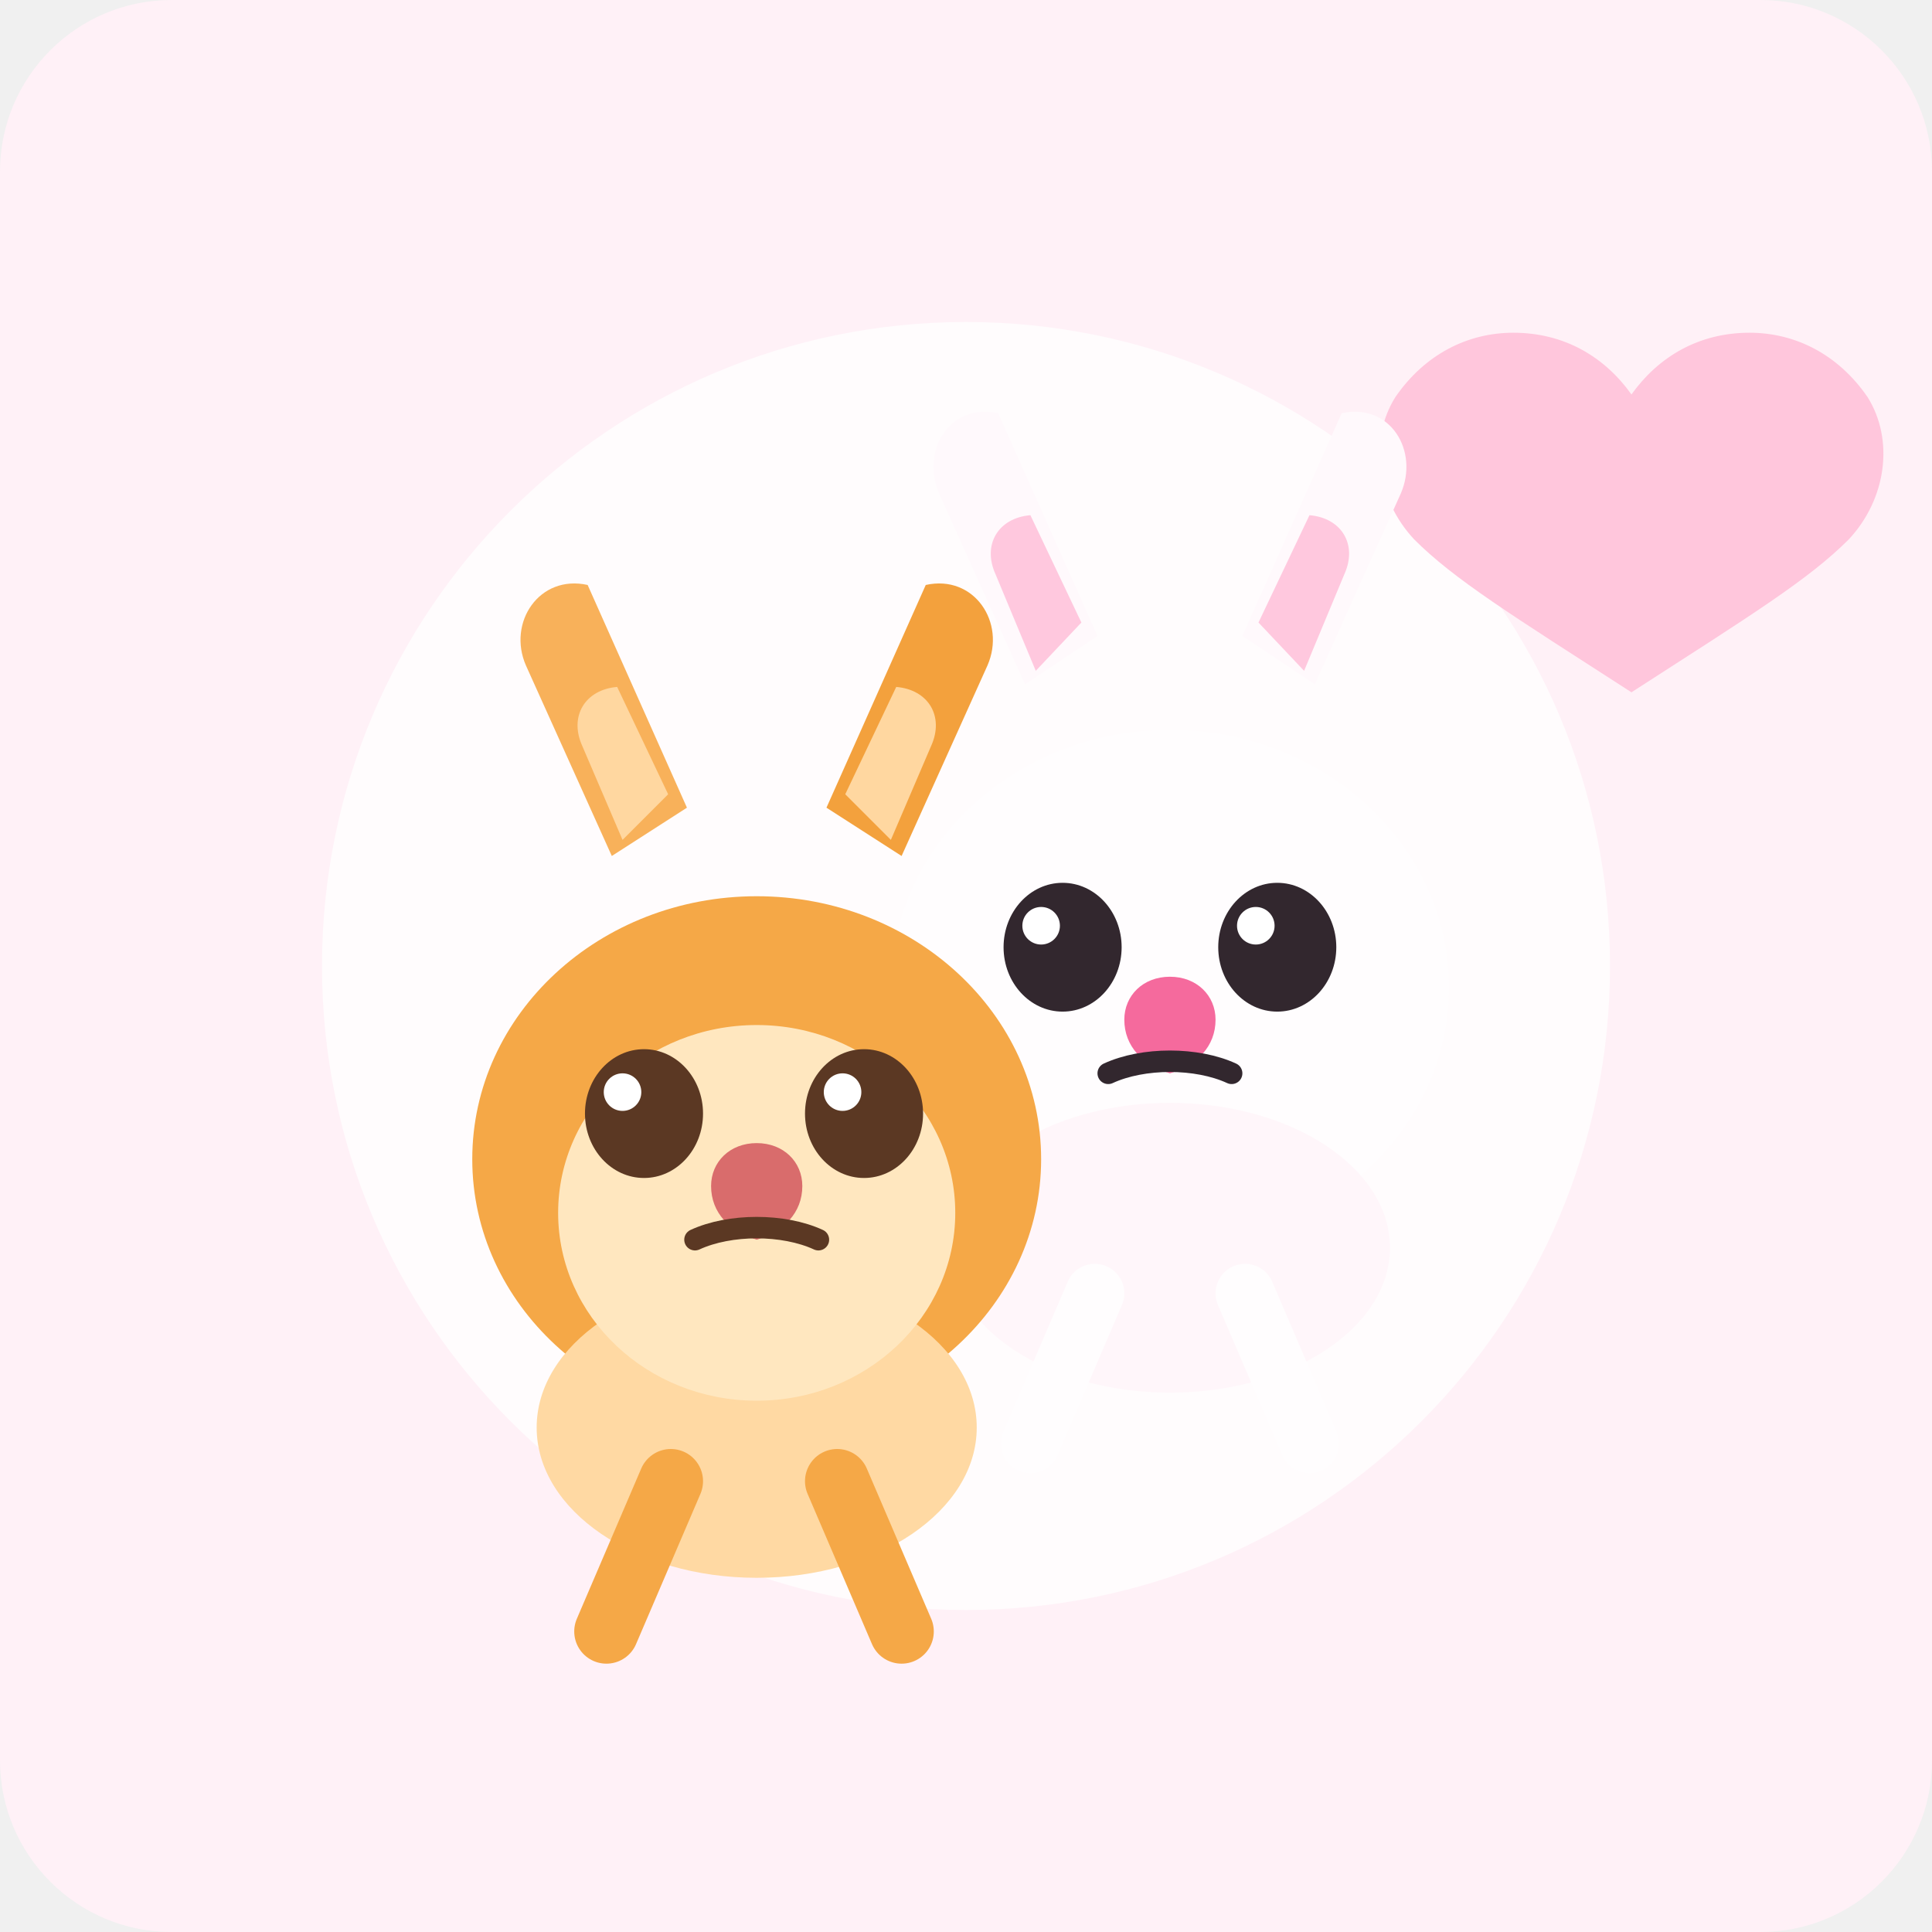
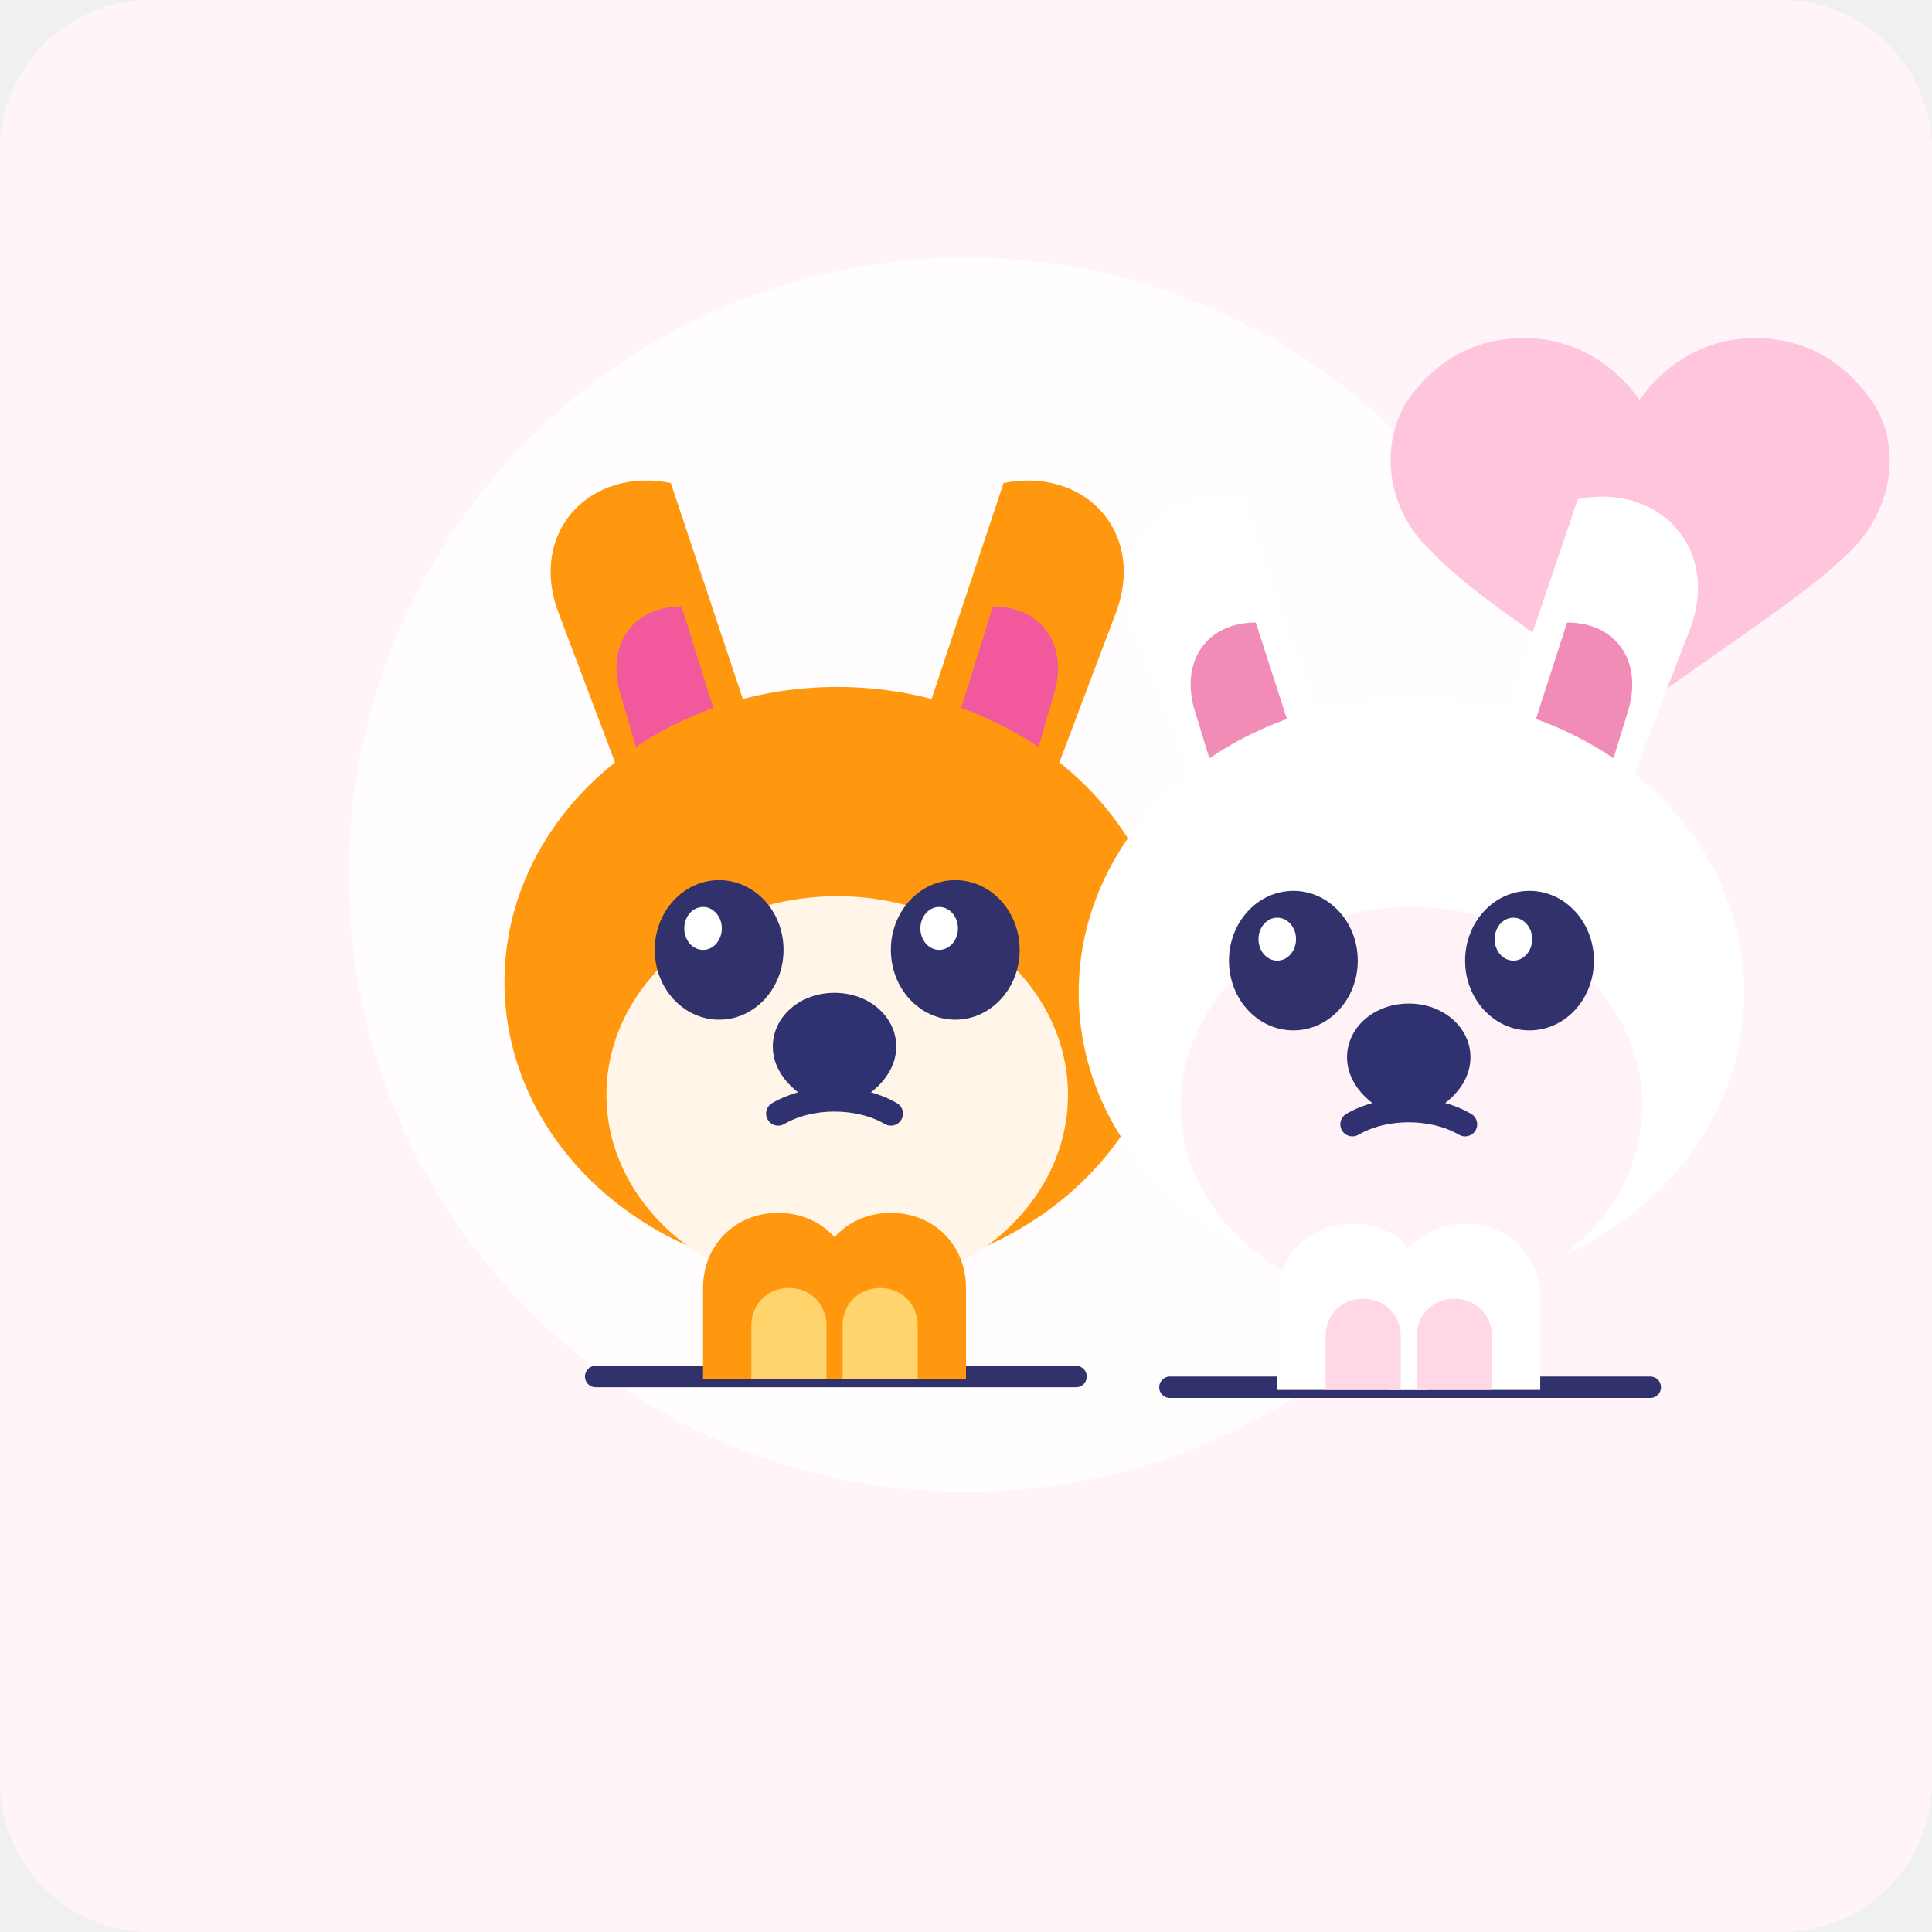
<svg xmlns="http://www.w3.org/2000/svg" width="720" height="720" viewBox="0 0 720 720" fill="none">
-   <rect width="720" height="720" rx="64" fill="#FFF1F7" />
-   <circle cx="360" cy="360" r="240" fill="#FFFFFF" fill-opacity="0.76" />
-   <path d="M520 148C531 132 547 124 564 124C583 124 598 133 608 147C618 133 633 124 652 124C669 124 685 132 696 148C706 164 703 186 689 201C674 216 653 229 608 258C563 229 542 216 527 201C513 186 510 164 520 148Z" fill="#FFC6DC" />
-   <g transform="translate(102 122)">
-     <g transform="translate(206 34)">
-       <path d="M74 99L42 28C35 12 46 -6 64 -2L101 81L74 99Z" fill="#FFF9FC" />
-       <path d="M182 99L214 28C221 12 210 -6 192 -2L155 81L182 99Z" fill="#FFF9FC" />
-       <path d="M78 94L63 58C58 47 64 37 76 36L95 76L78 94Z" fill="#FFC8DE" />
-       <path d="M178 94L193 58C198 47 192 37 180 36L161 76L178 94Z" fill="#FFC8DE" />
-       <ellipse cx="128" cy="212" rx="104" ry="96" fill="#FFFDFE" />
-       <ellipse cx="128" cy="309" rx="82" ry="54" fill="#FFF6FA" />
-       <ellipse cx="88" cy="197" rx="22" ry="24" fill="#32272E" />
-       <ellipse cx="168" cy="197" rx="22" ry="24" fill="#32272E" />
-       <circle cx="80" cy="189" r="7" fill="white" />
-       <circle cx="160" cy="189" r="7" fill="white" />
-       <path d="M128 208C138 208 145 215 145 224C145 234 138 241 128 244C118 241 111 234 111 224C111 215 118 208 128 208Z" fill="#F56A9D" />
-       <path d="M105 244C118 238 138 238 151 244" stroke="#32272E" stroke-width="8" stroke-linecap="round" />
-       <path d="M100 326L76 382" stroke="#FFFDFE" stroke-width="22" stroke-linecap="round" />
-       <path d="M156 326L180 382" stroke="#FFFDFE" stroke-width="22" stroke-linecap="round" />
+   <rect width="720" height="720" rx="56" fill="#FFF5F8" />
+   <circle cx="360" cy="326" r="230" fill="#FFFFFF" fill-opacity="0.76" />
+   <path d="M524 150C535 134 550 126 568 126C586 126 601 135 611 149C621 135 636 126 654 126C672 126 687 134 698 150C709 167 705 190 690 205C674 221 651 235 611 264C571 235 548 221 533 205C517 190 514 167 524 150Z" fill="#FFC5DD" />
+   <g transform="translate(86 94)">
+     <g transform="translate(34 56)">
+       <path d="M122 168L88 78C77 48 100 24 130 30L170 150L122 168Z" fill="#FF980F" />
+       <path d="M262 168L296 78C307 48 284 24 254 30L214 150L262 168Z" fill="#FF980F" />
+       <path d="M126 159L111 108C106 90 116 76 134 76L154 140L126 159Z" fill="#F2599D" />
+       <path d="M258 159L273 108C278 90 268 76 250 76L230 140L258 159Z" fill="#F2599D" />
+       <ellipse cx="192" cy="216" rx="124" ry="110" fill="#FF980F" />
+       <ellipse cx="192" cy="258" rx="86" ry="74" fill="#FFF5E9" />
+       <ellipse cx="148" cy="204" rx="24" ry="26" fill="#31316C" />
+       <ellipse cx="236" cy="204" rx="24" ry="26" fill="#31316C" />
+       <ellipse cx="142" cy="196" rx="7" ry="8" fill="white" />
+       <ellipse cx="230" cy="196" rx="7" ry="8" fill="white" />
+       <path d="M191 220C204 220 214 229 214 240C214 251 204 260 191 264C178 260 168 251 168 240C168 229 178 220 191 220Z" fill="#2F3170" />
+       <path d="M170 265C182 258 200 258 212 265" stroke="#2F3170" stroke-width="9" stroke-linecap="round" />
+       <path d="M102 363H281" stroke="#31316C" stroke-width="8" stroke-linecap="round" />
+       <path d="M142 330C142 314 154 302 170 302C186 302 198 314 198 330V364H142V330Z" fill="#FF980F" />
+       <path d="M184 330C184 314 196 302 212 302C228 302 240 314 240 330V364H184V330Z" fill="#FF980F" />
+       <path d="M160 344C160 336 166 330 174 330C182 330 188 336 188 344V364H160V344Z" fill="#FFD46D" />
+       <path d="M194 344C194 336 200 330 208 330C216 330 222 336 222 344V364H194V344Z" fill="#FFD46D" />
    </g>
-     <g transform="translate(50 96)">
-       <path d="M76 101L44 30C37 14 49 -4 67 0L104 83L76 101Z" fill="#F8B15A" />
-       <path d="M184 101L216 30C223 14 211 -4 193 0L156 83L184 101Z" fill="#F3A13D" />
-       <path d="M80 95L65 60C60 49 66 39 78 38L97 78L80 95Z" fill="#FFD7A0" />
-       <path d="M180 95L195 60C200 49 194 39 182 38L163 78L180 95Z" fill="#FFD7A0" />
-       <ellipse cx="130" cy="214" rx="106" ry="98" fill="#F5A847" />
-       <ellipse cx="130" cy="314" rx="82" ry="56" fill="#FFD9A3" />
-       <ellipse cx="130" cy="234" rx="74" ry="70" fill="#FFE7BF" />
-       <ellipse cx="88" cy="197" rx="22" ry="24" fill="#5B3823" />
-       <ellipse cx="170" cy="197" rx="22" ry="24" fill="#5B3823" />
-       <circle cx="80" cy="189" r="7" fill="white" />
-       <circle cx="162" cy="189" r="7" fill="white" />
-       <path d="M130 208C140 208 147 215 147 224C147 234 140 241 130 244C120 241 113 234 113 224C113 215 120 208 130 208Z" fill="#D96C6C" />
-       <path d="M107 244C120 238 140 238 153 244" stroke="#5B3823" stroke-width="8" stroke-linecap="round" />
-       <path d="M98 334L74 390" stroke="#F5A847" stroke-width="24" stroke-linecap="round" />
-       <path d="M160 334L184 390" stroke="#F5A847" stroke-width="24" stroke-linecap="round" />
+     <g transform="translate(252 60)">
+       <path d="M118 168L84 80C73 50 96 26 126 32L166 150L118 168Z" fill="#FFFFFF" />
+       <path d="M258 168L292 80C303 50 280 26 250 32L210 150L258 168Z" fill="#FFFFFF" />
+       <path d="M122 159L107 110C102 92 112 78 130 78L150 140L122 159Z" fill="#F18CB7" />
+       <path d="M254 159L269 110C274 92 264 78 246 78L226 140L254 159Z" fill="#F18CB7" />
+       <ellipse cx="188" cy="216" rx="124" ry="110" fill="#FFFFFF" />
+       <ellipse cx="188" cy="258" rx="86" ry="74" fill="#FFF3F7" />
+       <ellipse cx="144" cy="204" rx="24" ry="26" fill="#31316C" />
+       <ellipse cx="232" cy="204" rx="24" ry="26" fill="#31316C" />
+       <ellipse cx="138" cy="196" rx="7" ry="8" fill="white" />
+       <ellipse cx="226" cy="196" rx="7" ry="8" fill="white" />
+       <path d="M187 220C200 220 210 229 210 240C210 251 200 260 187 264C174 260 164 251 164 240C164 229 174 220 187 220Z" fill="#2F3170" />
+       <path d="M166 265C178 258 196 258 208 265" stroke="#2F3170" stroke-width="9" stroke-linecap="round" />
+       <path d="M98 363H277" stroke="#31316C" stroke-width="8" stroke-linecap="round" />
+       <path d="M138 330C138 314 150 302 166 302C182 302 194 314 194 330V364H138V330Z" fill="#FFFFFF" />
+       <path d="M180 330C180 314 192 302 208 302C224 302 236 314 236 330V364H180V330Z" fill="#FFFFFF" />
+       <path d="M156 344C156 336 162 330 170 330C178 330 184 336 184 344V364H156V344Z" fill="#FFD7E7" />
+       <path d="M190 344C190 336 196 330 204 330C212 330 218 336 218 344V364H190V344Z" fill="#FFD7E7" />
    </g>
  </g>
</svg>
